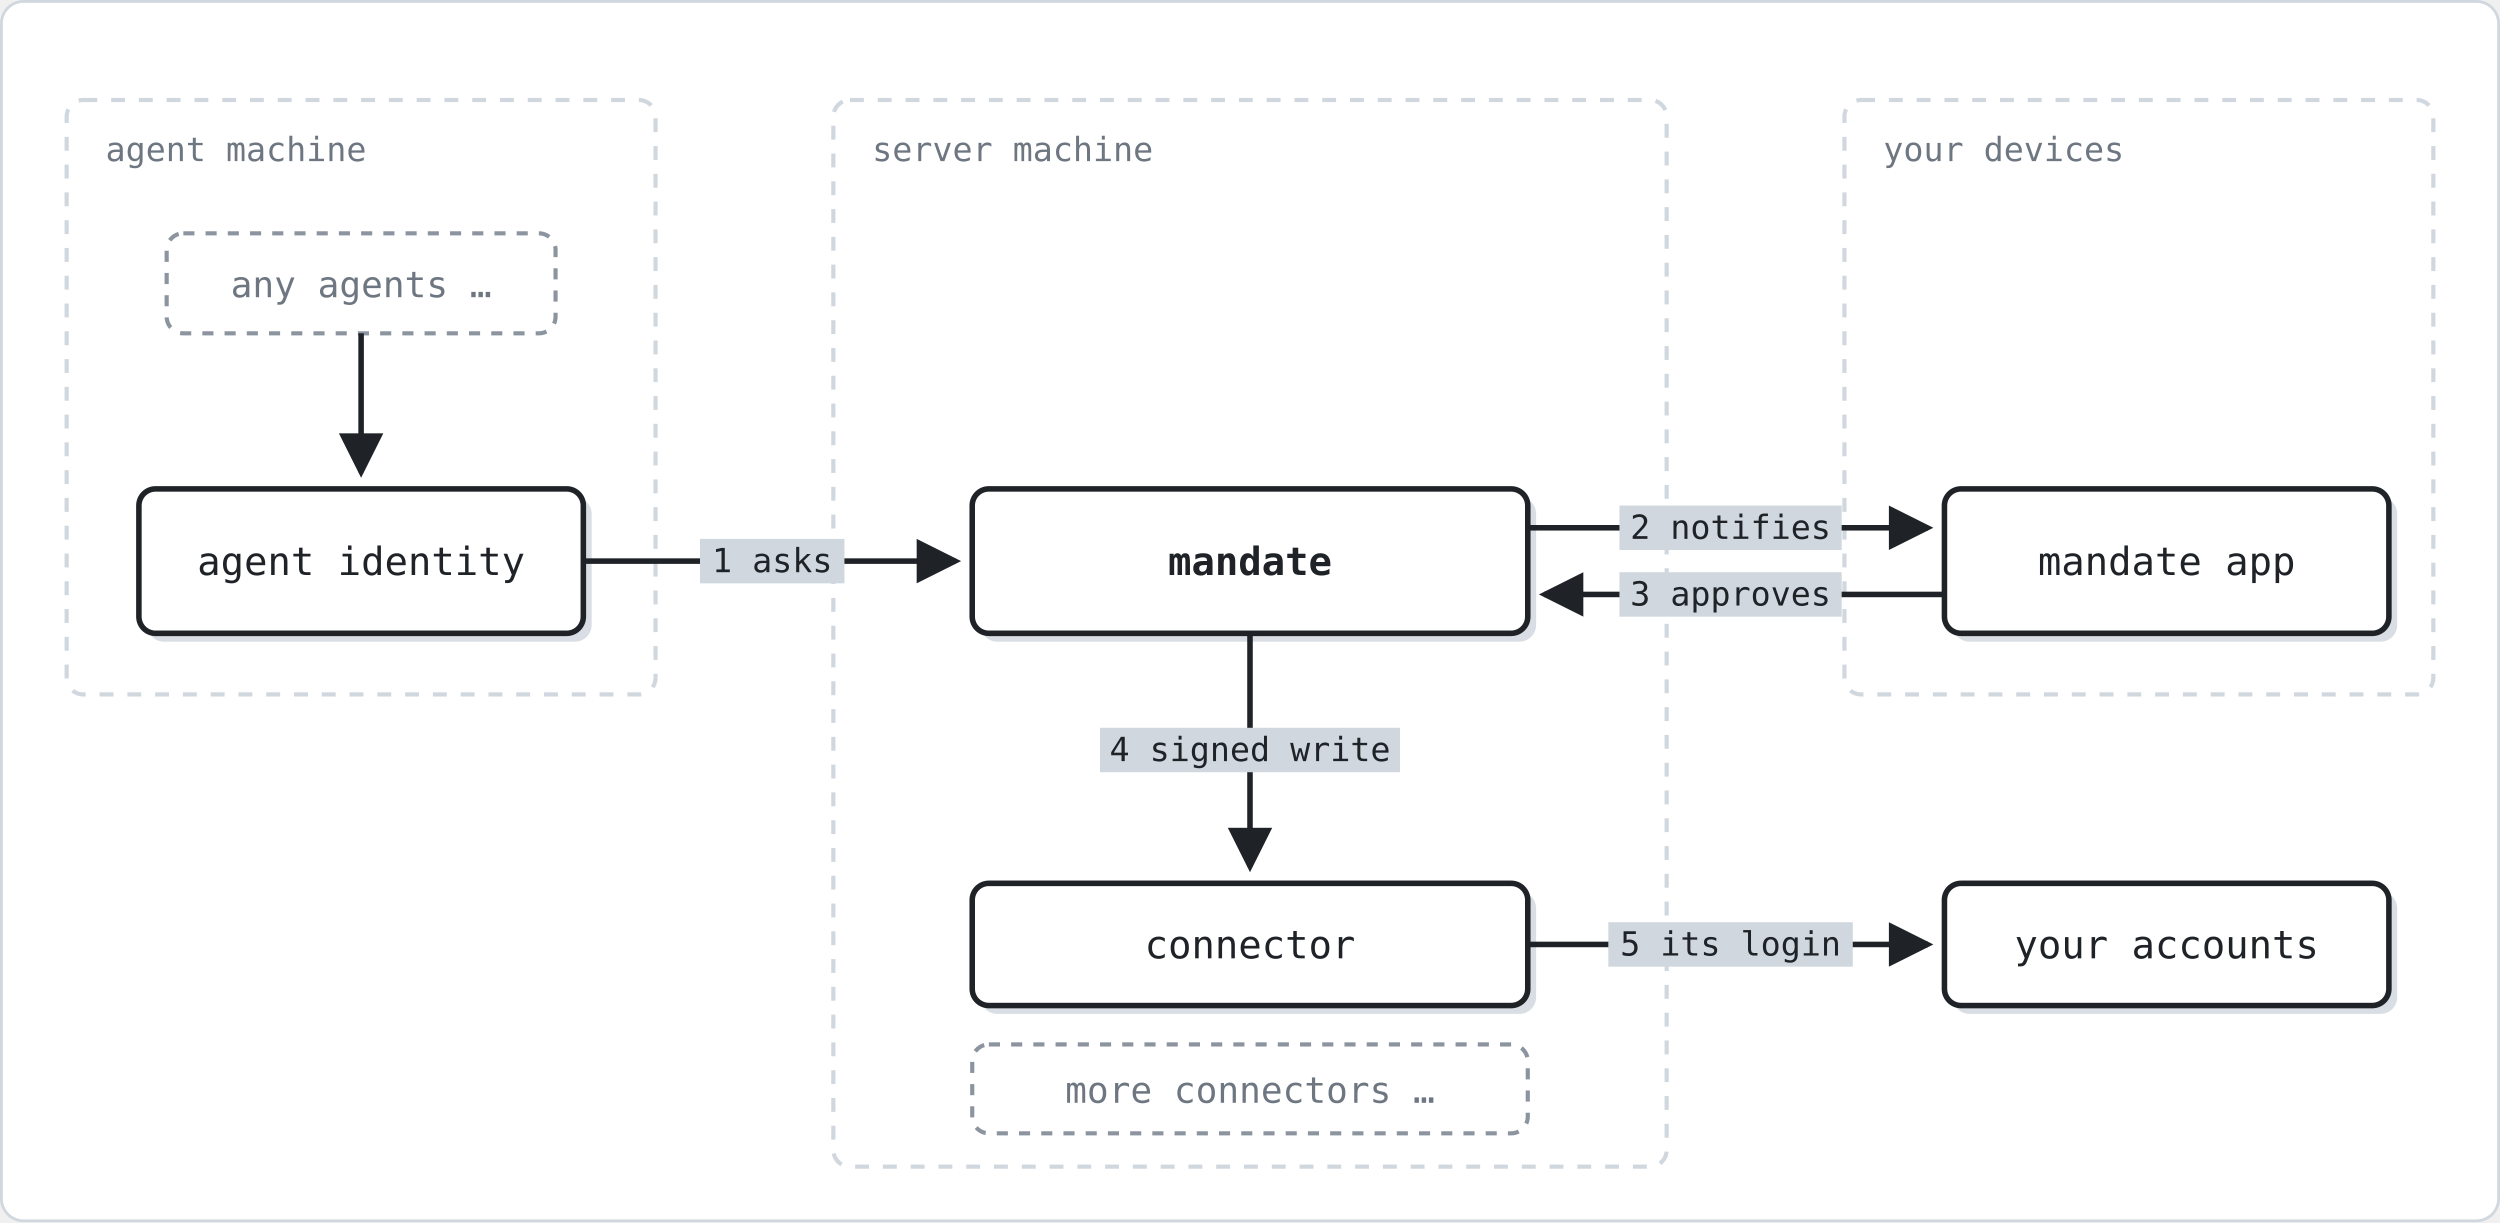
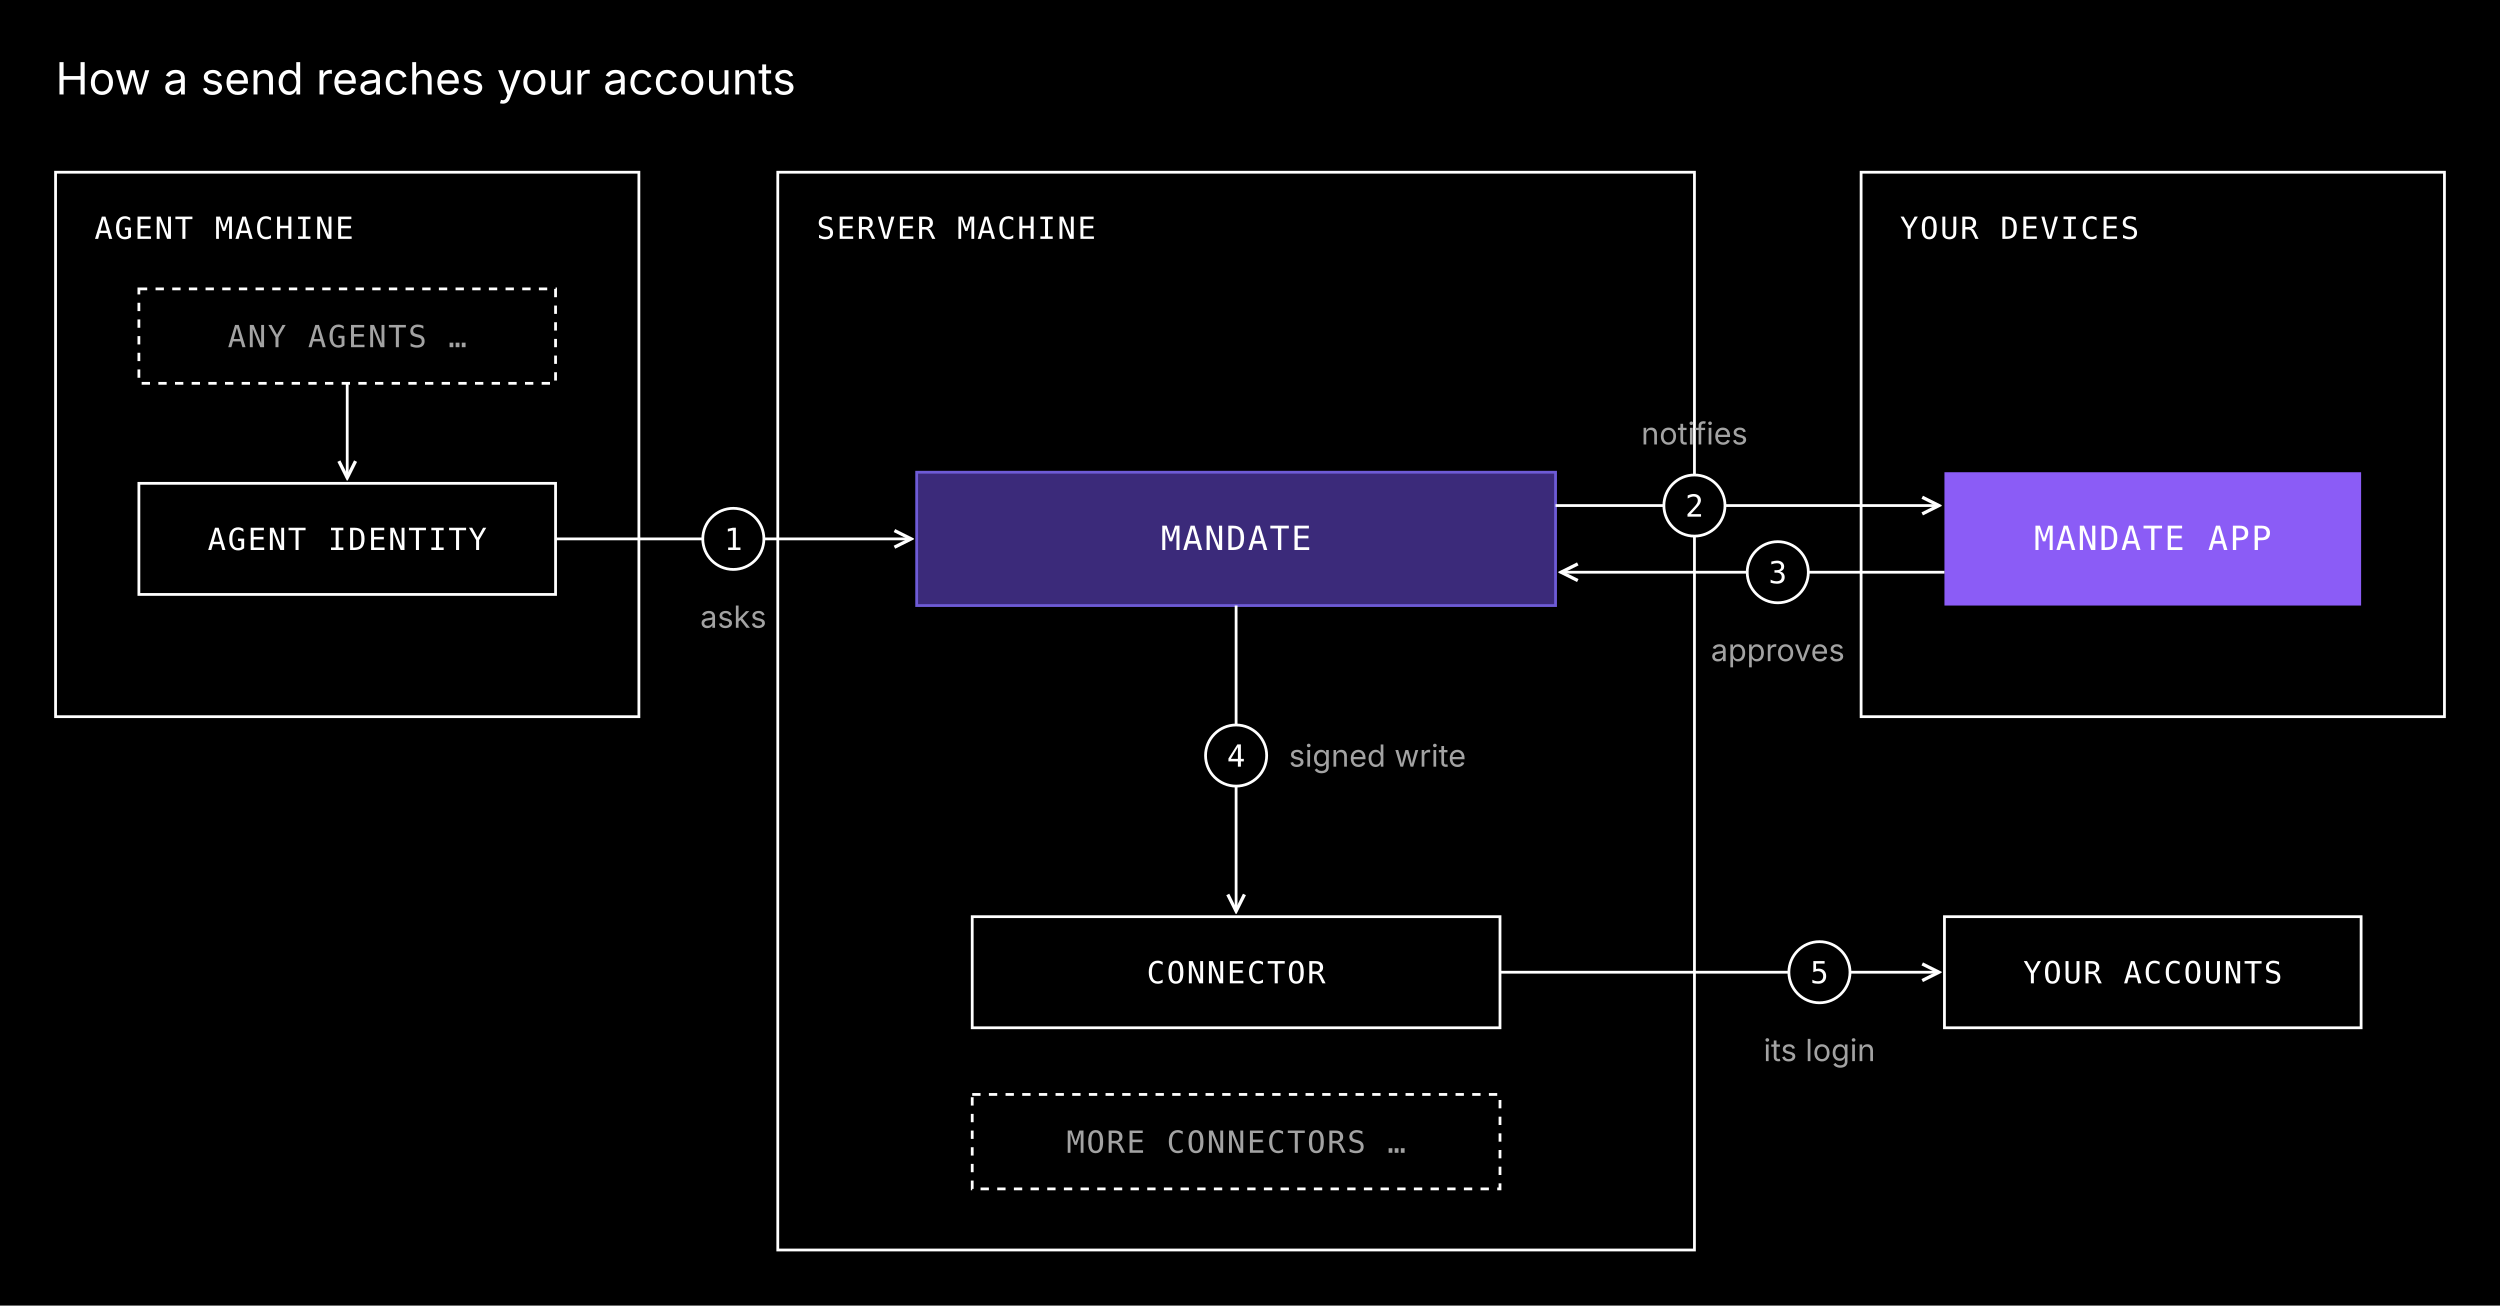
- <svg xmlns="http://www.w3.org/2000/svg" width="900" height="440" viewBox="0 0 900 440" font-family="'IBM Plex Mono', 'JetBrains Mono', ui-monospace, SFMono-Regular, Menlo, monospace" font-size="14" fill="#1f2328">
+ <svg xmlns="http://www.w3.org/2000/svg" width="900" height="470" viewBox="0 0 900 470" font-family="Inter, -apple-system, Segoe UI, Helvetica, Arial, sans-serif">
  <defs>
-     <marker id="a" markerWidth="9" markerHeight="9" refX="7" refY="4" orient="auto">
-       <path d="M0,0 L8,4 L0,8 Z" fill="#1f2328" />
+     <marker id="a" markerWidth="8" markerHeight="8" refX="7" refY="4" orient="auto">
+       <path d="M1,1 L7,4 L1,7" fill="none" stroke="#fff" stroke-width="1.2" />
    </marker>
  </defs>
-   <rect x="0.5" y="0.5" width="899" height="439" rx="8" fill="#fff" stroke="#d0d7de" />
-   <g fill="none" stroke="#d0d7de" stroke-width="1.5" stroke-dasharray="5 5">
-     <rect x="24" y="36" width="212" height="214" rx="6" />
-     <rect x="300" y="36" width="300" height="384" rx="6" />
-     <rect x="664" y="36" width="212" height="214" rx="6" />
+   <rect width="900" height="470" fill="#000" />
+   <text x="20" y="34" font-size="16" fill="#fff">How a send reaches your accounts</text>
+   <g fill="none" stroke="#fff" stroke-width="1">
+     <rect x="20" y="62" width="210" height="196" />
+     <rect x="280" y="62" width="330" height="388" />
+     <rect x="670" y="62" width="210" height="196" />
  </g>
-   <g font-size="12" fill="#6e7781">
-     <text x="38" y="58">agent machine</text>
-     <text x="314" y="58">server machine</text>
-     <text x="678" y="58">your devices</text>
+   <g font-family="'IBM Plex Mono', 'JetBrains Mono', ui-monospace, SFMono-Regular, Menlo, monospace" font-size="11" letter-spacing="0.6" fill="#fff">
+     <text x="34" y="86">AGENT MACHINE</text>
+     <text x="294" y="86">SERVER MACHINE</text>
+     <text x="684" y="86">YOUR DEVICES</text>
+     <rect x="50" y="104" width="150" height="34" fill="none" stroke="#fff" stroke-dasharray="3 3" />
+     <text x="125" y="125" text-anchor="middle" fill="#a3a3a3">ANY AGENTS …</text>
+     <rect x="50" y="174" width="150" height="40" fill="none" stroke="#fff" />
+     <text x="125" y="198" text-anchor="middle">AGENT IDENTITY</text>
+     <rect x="330" y="170" width="230" height="48" fill="#3b2a7a" stroke="#6e5bd6" />
+     <text x="445" y="198" text-anchor="middle" font-size="12">MANDATE</text>
+     <rect x="350" y="330" width="190" height="40" fill="none" stroke="#fff" />
+     <text x="445" y="354" text-anchor="middle">CONNECTOR</text>
+     <rect x="350" y="394" width="190" height="34" fill="none" stroke="#fff" stroke-dasharray="3 3" />
+     <text x="445" y="415" text-anchor="middle" fill="#a3a3a3">MORE CONNECTORS …</text>
+     <rect x="700" y="170" width="150" height="48" fill="#8b5cf6" />
+     <text x="775" y="198" text-anchor="middle" font-size="12">MANDATE APP</text>
+     <rect x="700" y="330" width="150" height="40" fill="none" stroke="#fff" />
+     <text x="775" y="354" text-anchor="middle">YOUR ACCOUNTS</text>
  </g>
-   <g fill="#d8dee4">
-     <rect x="53" y="179" width="160" height="52" rx="6" />
-     <rect x="353" y="179" width="200" height="52" rx="6" />
-     <rect x="703" y="179" width="160" height="52" rx="6" />
-     <rect x="353" y="321" width="200" height="44" rx="6" />
-     <rect x="703" y="321" width="160" height="44" rx="6" />
+   <g fill="none" stroke="#fff" stroke-width="1" marker-end="url(#a)">
+     <path d="M125,138 V172" />
+     <path d="M200,194 H328" />
+     <path d="M560,182 H698" />
+     <path d="M700,206 H562" />
+     <path d="M445,218 V328" />
+     <path d="M540,350 H698" />
  </g>
-   <g fill="#fff" stroke="#1f2328" stroke-width="2">
-     <rect x="50" y="176" width="160" height="52" rx="6" />
-     <rect x="350" y="176" width="200" height="52" rx="6" />
-     <rect x="700" y="176" width="160" height="52" rx="6" />
-     <rect x="350" y="318" width="200" height="44" rx="6" />
-     <rect x="700" y="318" width="160" height="44" rx="6" />
-   </g>
-   <g fill="none" stroke="#8c959f" stroke-width="1.5" stroke-dasharray="4 4">
-     <rect x="60" y="84" width="140" height="36" rx="6" />
-     <rect x="350" y="376" width="200" height="32" rx="6" />
-   </g>
-   <g text-anchor="middle">
-     <text x="130" y="107" font-size="13" fill="#6e7781">any agents …</text>
-     <text x="130" y="207">agent identity</text>
-     <text x="450" y="207" font-weight="700">mandate</text>
-     <text x="780" y="207">mandate app</text>
-     <text x="450" y="345">connector</text>
-     <text x="450" y="397" font-size="13" fill="#6e7781">more connectors …</text>
-     <text x="780" y="345">your accounts</text>
-   </g>
-   <g fill="none" stroke="#1f2328" stroke-width="2" marker-end="url(#a)">
-     <path d="M130,120 V170" />
-     <path d="M210,202 H344" />
-     <path d="M550,190 H694" />
-     <path d="M700,214 H556" />
-     <path d="M450,228 V312" />
-     <path d="M550,340 H694" />
-   </g>
-   <g font-size="12">
-     <rect x="252" y="194" width="52" height="16" fill="#d0d7de" />
-     <text x="278" y="206" text-anchor="middle">1 asks</text>
-     <rect x="583" y="182" width="80" height="16" fill="#d0d7de" />
-     <text x="623" y="194" text-anchor="middle">2 notifies</text>
-     <rect x="583" y="206" width="80" height="16" fill="#d0d7de" />
-     <text x="623" y="218" text-anchor="middle">3 approves</text>
-     <rect x="396" y="262" width="108" height="16" fill="#d0d7de" />
-     <text x="450" y="274" text-anchor="middle">4 signed write</text>
-     <rect x="579" y="332" width="88" height="16" fill="#d0d7de" />
-     <text x="623" y="344" text-anchor="middle">5 its login</text>
+   <g font-size="11">
+     <g fill="#000" stroke="#fff" stroke-width="1">
+       <circle cx="264" cy="194" r="11" />
+       <circle cx="610" cy="182" r="11" />
+       <circle cx="640" cy="206" r="11" />
+       <circle cx="445" cy="272" r="11" />
+       <circle cx="655" cy="350" r="11" />
+     </g>
+     <g font-family="'IBM Plex Mono', ui-monospace, Menlo, monospace" fill="#fff" text-anchor="middle">
+       <text x="264" y="198">1</text>
+       <text x="610" y="186">2</text>
+       <text x="640" y="210">3</text>
+       <text x="445" y="276">4</text>
+       <text x="655" y="354">5</text>
+     </g>
+     <g fill="#a3a3a3">
+       <text x="264" y="226" text-anchor="middle">asks</text>
+       <text x="610" y="160" text-anchor="middle">notifies</text>
+       <text x="640" y="238" text-anchor="middle">approves</text>
+       <text x="464" y="276">signed write</text>
+       <text x="655" y="382" text-anchor="middle">its login</text>
+     </g>
  </g>
</svg>
